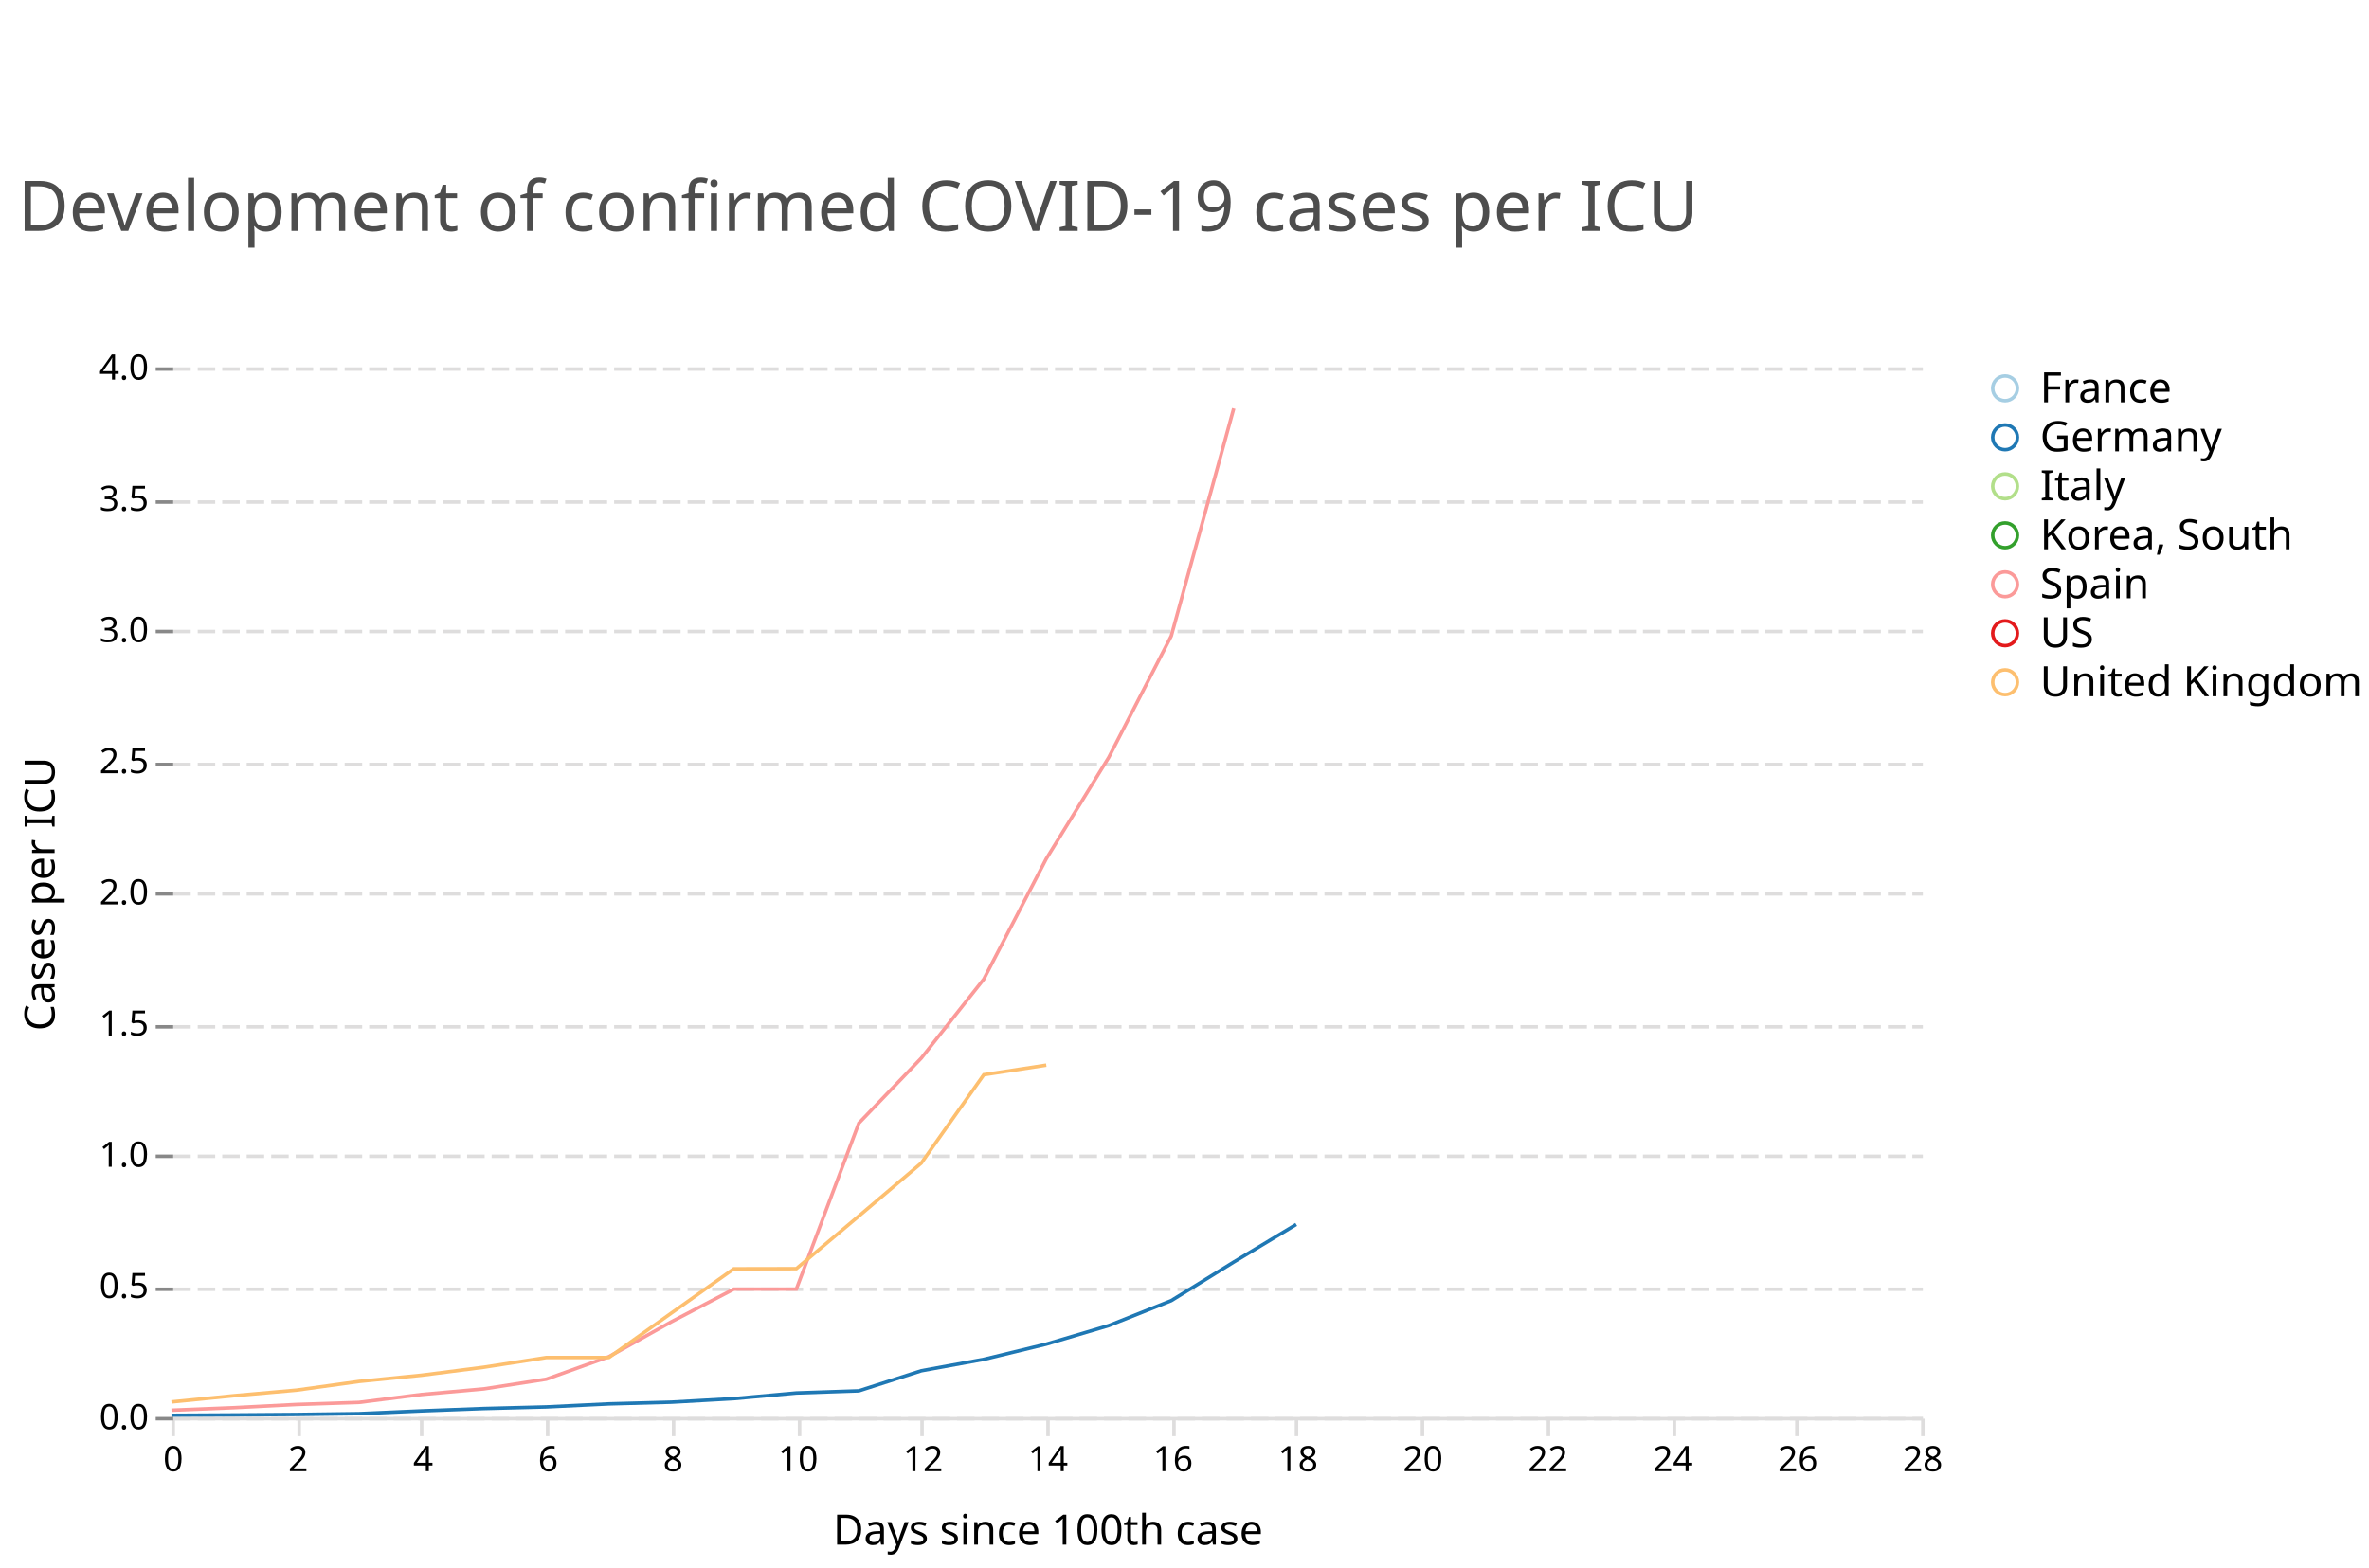
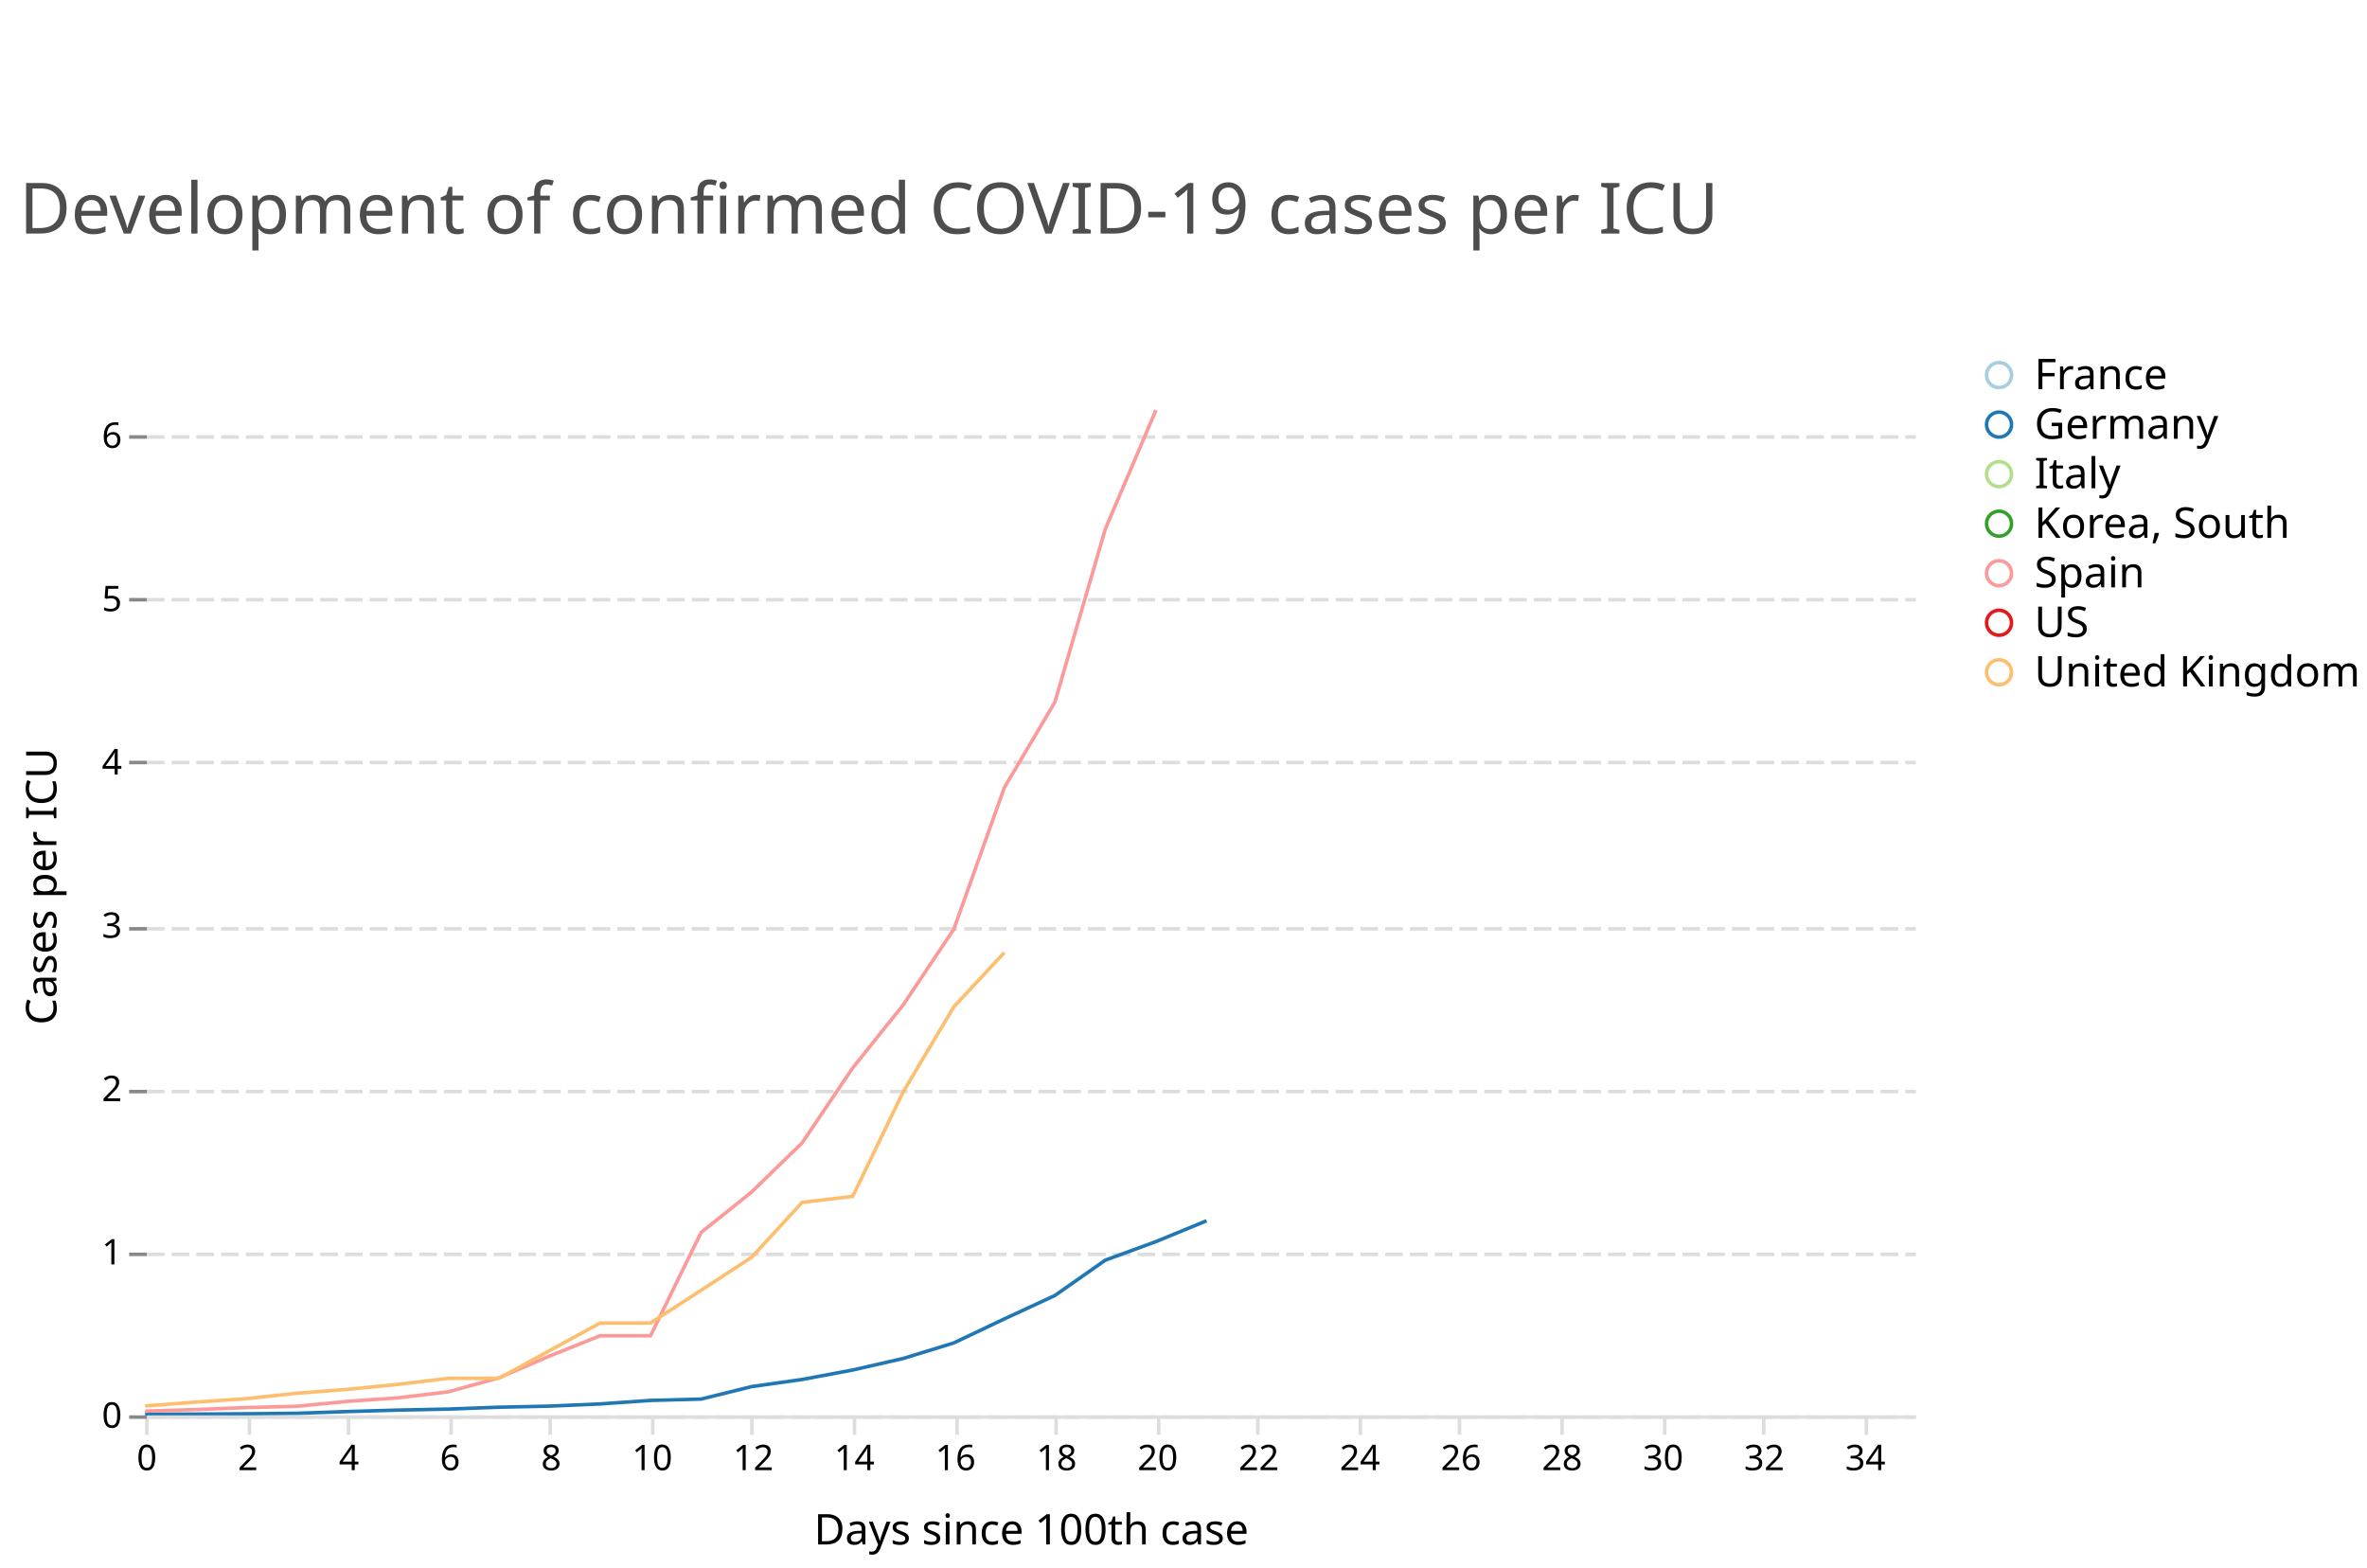
- <svg xmlns="http://www.w3.org/2000/svg" class="marks" width="1015.5" height="672" viewBox="0 0 677 448" version="1.1">
-   <g transform="translate(49,105)">
+ <svg xmlns="http://www.w3.org/2000/svg" class="marks" width="1003.5" height="664.5" viewBox="0 0 669 443" version="1.1">
+   <g transform="translate(41,100)">
    <g class="mark-group role-frame root">
      <g transform="translate(0,0)">
        <path class="background" d="M0,0h500v300h-500Z" style="fill: none; stroke: #ddd; stroke-width: 0;" />
        <g>
          <g class="mark-group role-axis">
            <g transform="translate(0.5,0.5)">
              <path class="background" d="M0,0h0v0h0Z" style="pointer-events: none; fill: none;" />
              <g>
                <g class="mark-rule role-axis-grid" style="pointer-events: none;">
                  <line transform="translate(0,300)" x2="500" y2="0" style="fill: none; stroke: #DEDDDD; stroke-width: 1; stroke-dasharray: 5,2; opacity: 1;" />
-                   <line transform="translate(0,263)" x2="500" y2="0" style="fill: none; stroke: #DEDDDD; stroke-width: 1; stroke-dasharray: 5,2; opacity: 1;" />
-                   <line transform="translate(0,225)" x2="500" y2="0" style="fill: none; stroke: #DEDDDD; stroke-width: 1; stroke-dasharray: 5,2; opacity: 1;" />
-                   <line transform="translate(0,188)" x2="500" y2="0" style="fill: none; stroke: #DEDDDD; stroke-width: 1; stroke-dasharray: 5,2; opacity: 1;" />
-                   <line transform="translate(0,150)" x2="500" y2="0" style="fill: none; stroke: #DEDDDD; stroke-width: 1; stroke-dasharray: 5,2; opacity: 1;" />
-                   <line transform="translate(0,113)" x2="500" y2="0" style="fill: none; stroke: #DEDDDD; stroke-width: 1; stroke-dasharray: 5,2; opacity: 1;" />
-                   <line transform="translate(0,75)" x2="500" y2="0" style="fill: none; stroke: #DEDDDD; stroke-width: 1; stroke-dasharray: 5,2; opacity: 1;" />
-                   <line transform="translate(0,38)" x2="500" y2="0" style="fill: none; stroke: #DEDDDD; stroke-width: 1; stroke-dasharray: 5,2; opacity: 1;" />
-                   <line transform="translate(0,0)" x2="500" y2="0" style="fill: none; stroke: #DEDDDD; stroke-width: 1; stroke-dasharray: 5,2; opacity: 1;" />
+                   <line transform="translate(0,254)" x2="500" y2="0" style="fill: none; stroke: #DEDDDD; stroke-width: 1; stroke-dasharray: 5,2; opacity: 1;" />
+                   <line transform="translate(0,208)" x2="500" y2="0" style="fill: none; stroke: #DEDDDD; stroke-width: 1; stroke-dasharray: 5,2; opacity: 1;" />
+                   <line transform="translate(0,162)" x2="500" y2="0" style="fill: none; stroke: #DEDDDD; stroke-width: 1; stroke-dasharray: 5,2; opacity: 1;" />
+                   <line transform="translate(0,115)" x2="500" y2="0" style="fill: none; stroke: #DEDDDD; stroke-width: 1; stroke-dasharray: 5,2; opacity: 1;" />
+                   <line transform="translate(0,69)" x2="500" y2="0" style="fill: none; stroke: #DEDDDD; stroke-width: 1; stroke-dasharray: 5,2; opacity: 1;" />
+                   <line transform="translate(0,23)" x2="500" y2="0" style="fill: none; stroke: #DEDDDD; stroke-width: 1; stroke-dasharray: 5,2; opacity: 1;" />
                </g>
              </g>
              <path class="foreground" d="" style="pointer-events: none; display: none; fill: none;" />
            </g>
          </g>
          <g class="mark-group role-scope pathgroup">
            <g transform="translate(0,0)">
              <path class="background" d="M0,0h500v300h-500Z" style="fill: none;" />
              <g>
                <g class="mark-line role-mark marks">
                  <path style="fill: none; stroke: #a6cee3; stroke-width: 1;" />
                </g>
              </g>
              <path class="foreground" d="" style="display: none; fill: none;" />
            </g>
            <g transform="translate(0,0)">
              <path class="background" d="M0,0h500v300h-500Z" style="fill: none;" />
              <g>
                <g class="mark-line role-mark marks">
-                   <path d="M0,299.533L17.857,299.429L35.714,299.296L53.571,299.059L71.429,298.269L89.286,297.593L107.143,297.13L125,296.264L142.857,295.776L160.714,294.766L178.571,293.146L196.429,292.536L214.286,286.799L232.143,283.53L250,279.184L267.857,273.878L285.714,266.748L303.571,255.72L321.429,244.969" style="fill: none; stroke: #1f78b4; stroke-width: 1;" />
+                   <path d="M0,299.713L14.286,299.649L28.571,299.567L42.857,299.421L57.143,298.935L71.429,298.519L85.714,298.234L100,297.701L114.286,297.4L128.571,296.779L142.857,295.782L157.143,295.407L171.429,291.876L185.714,289.865L200,287.19L214.286,283.925L228.571,279.537L242.857,272.751L257.143,266.135L271.429,256.126L285.714,250.898L300,245.018" style="fill: none; stroke: #1f78b4; stroke-width: 1;" />
                </g>
              </g>
              <path class="foreground" d="" style="display: none; fill: none;" />
            </g>
            <g transform="translate(0,0)">
              <path class="background" d="M0,0h500v300h-500Z" style="fill: none;" />
              <g>
                <g class="mark-line role-mark marks">
                  <path style="fill: none; stroke: #b2df8a; stroke-width: 1;" />
                </g>
              </g>
              <path class="foreground" d="" style="display: none; fill: none;" />
            </g>
            <g transform="translate(0,0)">
              <path class="background" d="M0,0h500v300h-500Z" style="fill: none;" />
              <g>
                <g class="mark-line role-mark marks">
                  <path style="fill: none; stroke: #33a02c; stroke-width: 1;" />
                </g>
              </g>
              <path class="foreground" d="" style="display: none; fill: none;" />
            </g>
            <g transform="translate(0,0)">
              <path class="background" d="M0,0h500v300h-500Z" style="fill: none;" />
              <g>
                <g class="mark-line role-mark marks">
-                   <path d="M0,298.074L17.857,297.352L35.714,296.437L53.571,295.844L71.429,293.581L89.286,291.976L107.143,289.2L125,282.781L142.857,272.8L160.714,263.46L178.571,263.46L196.429,216.04L214.286,197.442L232.143,174.863L250,140.458L267.857,111.476L285.714,76.782L303.571,11.742" style="fill: none; stroke: #fb9a99; stroke-width: 1;" />
+                   <path d="M0,298.815L14.286,298.371L28.571,297.808L42.857,297.442L57.143,296.05L71.429,295.062L85.714,293.354L100,289.404L114.286,283.261L128.571,277.514L142.857,277.514L157.143,248.333L171.429,236.887L185.714,222.993L200,201.82L214.286,183.985L228.571,162.635L242.857,122.61L257.143,98.446L271.429,49.425L285.714,15.908" style="fill: none; stroke: #fb9a99; stroke-width: 1;" />
                </g>
              </g>
              <path class="foreground" d="" style="display: none; fill: none;" />
            </g>
            <g transform="translate(0,0)">
              <path class="background" d="M0,0h500v300h-500Z" style="fill: none;" />
              <g>
                <g class="mark-line role-mark marks">
                  <path style="fill: none; stroke: #e31a1c; stroke-width: 1;" />
                </g>
              </g>
              <path class="foreground" d="" style="display: none; fill: none;" />
            </g>
            <g transform="translate(0,0)">
              <path class="background" d="M0,0h500v300h-500Z" style="fill: none;" />
              <g>
                <g class="mark-line role-mark marks">
-                   <path d="M0,295.706L17.857,293.929L35.714,292.337L53.571,289.856L71.429,288.079L89.286,285.784L107.143,283.008L125,283.008L142.857,270.31L160.714,257.649L178.571,257.612L196.429,242.581L214.286,227.44L232.143,202.192L250,199.452" style="fill: none; stroke: #fdbf6f; stroke-width: 1;" />
+                   <path d="M0,297.357L14.286,296.264L28.571,295.284L42.857,293.758L57.143,292.664L71.429,291.252L85.714,289.543L100,289.543L114.286,281.729L128.571,273.938L142.857,273.915L157.143,264.665L171.429,255.348L185.714,239.81L200,238.125L214.286,208.554L228.571,184.564L242.857,169.209" style="fill: none; stroke: #fdbf6f; stroke-width: 1;" />
                </g>
              </g>
              <path class="foreground" d="" style="display: none; fill: none;" />
            </g>
          </g>
          <g class="mark-group role-legend">
            <g transform="translate(518,0)">
              <path class="background" d="M0,0h105v96h-105Z" style="pointer-events: none; fill: none;" />
              <g>
                <g class="mark-group role-legend-entry">
                  <g transform="translate(0,0)">
                    <path class="background" d="M0,0h0v0h0Z" style="pointer-events: none; fill: none;" />
                    <g>
                      <g class="mark-group role-scope">
                        <g transform="translate(0,0)">
                          <path class="background" d="M0,0h104.224v12h-104.224Z" style="pointer-events: none; fill: none; opacity: 1;" />
                          <g>
                            <g class="mark-symbol role-legend-symbol" style="pointer-events: none;">
                              <path transform="translate(6,6)" d="M3.536,0A3.536,3.536,0,1,1,-3.536,0A3.536,3.536,0,1,1,3.536,0" style="fill: none; stroke: #a6cee3; stroke-width: 1; opacity: 1;" />
                            </g>
                            <g class="mark-text role-legend-label" style="pointer-events: none;">
                              <text text-anchor="start" transform="translate(16,10)" style="font-family: Avenir; font-size: 12px; fill: #000; opacity: 1;">France</text>
                            </g>
                          </g>
                          <path class="foreground" d="" style="pointer-events: none; display: none; fill: none;" />
                        </g>
                        <g transform="translate(0,14)">
                          <path class="background" d="M0,0h104.224v12h-104.224Z" style="pointer-events: none; fill: none; opacity: 1;" />
                          <g>
                            <g class="mark-symbol role-legend-symbol" style="pointer-events: none;">
                              <path transform="translate(6,6)" d="M3.536,0A3.536,3.536,0,1,1,-3.536,0A3.536,3.536,0,1,1,3.536,0" style="fill: none; stroke: #1f78b4; stroke-width: 1; opacity: 1;" />
                            </g>
                            <g class="mark-text role-legend-label" style="pointer-events: none;">
                              <text text-anchor="start" transform="translate(16,10)" style="font-family: Avenir; font-size: 12px; fill: #000; opacity: 1;">Germany</text>
                            </g>
                          </g>
                          <path class="foreground" d="" style="pointer-events: none; display: none; fill: none;" />
                        </g>
                        <g transform="translate(0,28)">
                          <path class="background" d="M0,0h104.224v12h-104.224Z" style="pointer-events: none; fill: none; opacity: 1;" />
                          <g>
                            <g class="mark-symbol role-legend-symbol" style="pointer-events: none;">
                              <path transform="translate(6,6)" d="M3.536,0A3.536,3.536,0,1,1,-3.536,0A3.536,3.536,0,1,1,3.536,0" style="fill: none; stroke: #b2df8a; stroke-width: 1; opacity: 1;" />
                            </g>
                            <g class="mark-text role-legend-label" style="pointer-events: none;">
                              <text text-anchor="start" transform="translate(16,10)" style="font-family: Avenir; font-size: 12px; fill: #000; opacity: 1;">Italy</text>
                            </g>
                          </g>
                          <path class="foreground" d="" style="pointer-events: none; display: none; fill: none;" />
                        </g>
                        <g transform="translate(0,42)">
                          <path class="background" d="M0,0h104.224v12h-104.224Z" style="pointer-events: none; fill: none; opacity: 1;" />
                          <g>
                            <g class="mark-symbol role-legend-symbol" style="pointer-events: none;">
                              <path transform="translate(6,6)" d="M3.536,0A3.536,3.536,0,1,1,-3.536,0A3.536,3.536,0,1,1,3.536,0" style="fill: none; stroke: #33a02c; stroke-width: 1; opacity: 1;" />
                            </g>
                            <g class="mark-text role-legend-label" style="pointer-events: none;">
                              <text text-anchor="start" transform="translate(16,10)" style="font-family: Avenir; font-size: 12px; fill: #000; opacity: 1;">Korea, South</text>
                            </g>
                          </g>
                          <path class="foreground" d="" style="pointer-events: none; display: none; fill: none;" />
                        </g>
                        <g transform="translate(0,56)">
                          <path class="background" d="M0,0h104.224v12h-104.224Z" style="pointer-events: none; fill: none; opacity: 1;" />
                          <g>
                            <g class="mark-symbol role-legend-symbol" style="pointer-events: none;">
                              <path transform="translate(6,6)" d="M3.536,0A3.536,3.536,0,1,1,-3.536,0A3.536,3.536,0,1,1,3.536,0" style="fill: none; stroke: #fb9a99; stroke-width: 1; opacity: 1;" />
                            </g>
                            <g class="mark-text role-legend-label" style="pointer-events: none;">
                              <text text-anchor="start" transform="translate(16,10)" style="font-family: Avenir; font-size: 12px; fill: #000; opacity: 1;">Spain</text>
                            </g>
                          </g>
                          <path class="foreground" d="" style="pointer-events: none; display: none; fill: none;" />
                        </g>
                        <g transform="translate(0,70)">
                          <path class="background" d="M0,0h104.224v12h-104.224Z" style="pointer-events: none; fill: none; opacity: 1;" />
                          <g>
                            <g class="mark-symbol role-legend-symbol" style="pointer-events: none;">
                              <path transform="translate(6,6)" d="M3.536,0A3.536,3.536,0,1,1,-3.536,0A3.536,3.536,0,1,1,3.536,0" style="fill: none; stroke: #e31a1c; stroke-width: 1; opacity: 1;" />
                            </g>
                            <g class="mark-text role-legend-label" style="pointer-events: none;">
                              <text text-anchor="start" transform="translate(16,10)" style="font-family: Avenir; font-size: 12px; fill: #000; opacity: 1;">US</text>
                            </g>
                          </g>
                          <path class="foreground" d="" style="pointer-events: none; display: none; fill: none;" />
                        </g>
                        <g transform="translate(0,84)">
                          <path class="background" d="M0,0h104.224v12h-104.224Z" style="pointer-events: none; fill: none; opacity: 1;" />
                          <g>
                            <g class="mark-symbol role-legend-symbol" style="pointer-events: none;">
                              <path transform="translate(6,6)" d="M3.536,0A3.536,3.536,0,1,1,-3.536,0A3.536,3.536,0,1,1,3.536,0" style="fill: none; stroke: #fdbf6f; stroke-width: 1; opacity: 1;" />
                            </g>
                            <g class="mark-text role-legend-label" style="pointer-events: none;">
                              <text text-anchor="start" transform="translate(16,10)" style="font-family: Avenir; font-size: 12px; fill: #000; opacity: 1;">United Kingdom</text>
                            </g>
                          </g>
                          <path class="foreground" d="" style="pointer-events: none; display: none; fill: none;" />
                        </g>
                      </g>
                    </g>
                    <path class="foreground" d="" style="pointer-events: none; display: none; fill: none;" />
                  </g>
                </g>
              </g>
              <path class="foreground" d="" style="pointer-events: none; display: none; fill: none;" />
            </g>
          </g>
          <g class="mark-group role-title">
-             <g transform="translate(-43.89999,-55)">
+             <g transform="translate(-35.56,-50)">
              <path class="background" d="M0,0h0v0h0Z" style="pointer-events: none; fill: none;" />
              <g>
                <g class="mark-text role-title-text" style="pointer-events: none;">
                  <text text-anchor="start" transform="translate(0,16)" style="font-family: Avenir; font-size: 20px; font-weight: 300; fill: #4d4d4d; opacity: 1;">Development of confirmed COVID-19 cases per ICU</text>
                </g>
              </g>
              <path class="foreground" d="" style="pointer-events: none; display: none; fill: none;" />
            </g>
          </g>
          <g class="mark-group role-axis">
            <g transform="translate(0.5,300.5)">
              <path class="background" d="M0,0h0v0h0Z" style="pointer-events: none; fill: none;" />
              <g>
                <g class="mark-rule role-axis-tick" style="pointer-events: none;">
                  <line transform="translate(0,0)" x2="0" y2="5" style="fill: none; stroke: #DEDDDD; stroke-width: 1; opacity: 1;" />
-                   <line transform="translate(36,0)" x2="0" y2="5" style="fill: none; stroke: #DEDDDD; stroke-width: 1; opacity: 1;" />
-                   <line transform="translate(71,0)" x2="0" y2="5" style="fill: none; stroke: #DEDDDD; stroke-width: 1; opacity: 1;" />
-                   <line transform="translate(107,0)" x2="0" y2="5" style="fill: none; stroke: #DEDDDD; stroke-width: 1; opacity: 1;" />
+                   <line transform="translate(29,0)" x2="0" y2="5" style="fill: none; stroke: #DEDDDD; stroke-width: 1; opacity: 1;" />
+                   <line transform="translate(57,0)" x2="0" y2="5" style="fill: none; stroke: #DEDDDD; stroke-width: 1; opacity: 1;" />
+                   <line transform="translate(86,0)" x2="0" y2="5" style="fill: none; stroke: #DEDDDD; stroke-width: 1; opacity: 1;" />
+                   <line transform="translate(114,0)" x2="0" y2="5" style="fill: none; stroke: #DEDDDD; stroke-width: 1; opacity: 1;" />
                  <line transform="translate(143,0)" x2="0" y2="5" style="fill: none; stroke: #DEDDDD; stroke-width: 1; opacity: 1;" />
-                   <line transform="translate(179,0)" x2="0" y2="5" style="fill: none; stroke: #DEDDDD; stroke-width: 1; opacity: 1;" />
-                   <line transform="translate(214,0)" x2="0" y2="5" style="fill: none; stroke: #DEDDDD; stroke-width: 1; opacity: 1;" />
-                   <line transform="translate(250,0)" x2="0" y2="5" style="fill: none; stroke: #DEDDDD; stroke-width: 1; opacity: 1;" />
+                   <line transform="translate(171,0)" x2="0" y2="5" style="fill: none; stroke: #DEDDDD; stroke-width: 1; opacity: 1;" />
+                   <line transform="translate(200,0)" x2="0" y2="5" style="fill: none; stroke: #DEDDDD; stroke-width: 1; opacity: 1;" />
+                   <line transform="translate(229,0)" x2="0" y2="5" style="fill: none; stroke: #DEDDDD; stroke-width: 1; opacity: 1;" />
+                   <line transform="translate(257,0)" x2="0" y2="5" style="fill: none; stroke: #DEDDDD; stroke-width: 1; opacity: 1;" />
                  <line transform="translate(286,0)" x2="0" y2="5" style="fill: none; stroke: #DEDDDD; stroke-width: 1; opacity: 1;" />
-                   <line transform="translate(321,0)" x2="0" y2="5" style="fill: none; stroke: #DEDDDD; stroke-width: 1; opacity: 1;" />
-                   <line transform="translate(357,0)" x2="0" y2="5" style="fill: none; stroke: #DEDDDD; stroke-width: 1; opacity: 1;" />
-                   <line transform="translate(393,0)" x2="0" y2="5" style="fill: none; stroke: #DEDDDD; stroke-width: 1; opacity: 1;" />
+                   <line transform="translate(314,0)" x2="0" y2="5" style="fill: none; stroke: #DEDDDD; stroke-width: 1; opacity: 1;" />
+                   <line transform="translate(343,0)" x2="0" y2="5" style="fill: none; stroke: #DEDDDD; stroke-width: 1; opacity: 1;" />
+                   <line transform="translate(371,0)" x2="0" y2="5" style="fill: none; stroke: #DEDDDD; stroke-width: 1; opacity: 1;" />
+                   <line transform="translate(400,0)" x2="0" y2="5" style="fill: none; stroke: #DEDDDD; stroke-width: 1; opacity: 1;" />
                  <line transform="translate(429,0)" x2="0" y2="5" style="fill: none; stroke: #DEDDDD; stroke-width: 1; opacity: 1;" />
-                   <line transform="translate(464,0)" x2="0" y2="5" style="fill: none; stroke: #DEDDDD; stroke-width: 1; opacity: 1;" />
-                   <line transform="translate(500,0)" x2="0" y2="5" style="fill: none; stroke: #DEDDDD; stroke-width: 1; opacity: 1;" />
+                   <line transform="translate(457,0)" x2="0" y2="5" style="fill: none; stroke: #DEDDDD; stroke-width: 1; opacity: 1;" />
+                   <line transform="translate(486,0)" x2="0" y2="5" style="fill: none; stroke: #DEDDDD; stroke-width: 1; opacity: 1;" />
                </g>
                <g class="mark-text role-axis-label" style="pointer-events: none;">
                  <text text-anchor="middle" transform="translate(0,15)" style="font-family: Avenir; font-size: 10px; fill: #000; opacity: 1;">0</text>
-                   <text text-anchor="middle" transform="translate(35.71429,15)" style="font-family: Avenir; font-size: 10px; fill: #000; opacity: 1;">2</text>
-                   <text text-anchor="middle" transform="translate(71.42857,15)" style="font-family: Avenir; font-size: 10px; fill: #000; opacity: 1;">4</text>
-                   <text text-anchor="middle" transform="translate(107.1429,15)" style="font-family: Avenir; font-size: 10px; fill: #000; opacity: 1;">6</text>
-                   <text text-anchor="middle" transform="translate(142.8571,15)" style="font-family: Avenir; font-size: 10px; fill: #000; opacity: 1;">8</text>
-                   <text text-anchor="middle" transform="translate(178.5714,15)" style="font-family: Avenir; font-size: 10px; fill: #000; opacity: 1;">10</text>
-                   <text text-anchor="middle" transform="translate(214.2857,15)" style="font-family: Avenir; font-size: 10px; fill: #000; opacity: 1;">12</text>
-                   <text text-anchor="middle" transform="translate(250,15)" style="font-family: Avenir; font-size: 10px; fill: #000; opacity: 1;">14</text>
-                   <text text-anchor="middle" transform="translate(285.7143,15)" style="font-family: Avenir; font-size: 10px; fill: #000; opacity: 1;">16</text>
-                   <text text-anchor="middle" transform="translate(321.4286,15)" style="font-family: Avenir; font-size: 10px; fill: #000; opacity: 1;">18</text>
-                   <text text-anchor="middle" transform="translate(357.1429,15)" style="font-family: Avenir; font-size: 10px; fill: #000; opacity: 1;">20</text>
-                   <text text-anchor="middle" transform="translate(392.8571,15)" style="font-family: Avenir; font-size: 10px; fill: #000; opacity: 1;">22</text>
-                   <text text-anchor="middle" transform="translate(428.5714,15)" style="font-family: Avenir; font-size: 10px; fill: #000; opacity: 1;">24</text>
-                   <text text-anchor="middle" transform="translate(464.2857,15)" style="font-family: Avenir; font-size: 10px; fill: #000; opacity: 1;">26</text>
-                   <text text-anchor="middle" transform="translate(500,15)" style="font-family: Avenir; font-size: 10px; fill: #000; opacity: 1;">28</text>
+                   <text text-anchor="middle" transform="translate(28.57143,15)" style="font-family: Avenir; font-size: 10px; fill: #000; opacity: 1;">2</text>
+                   <text text-anchor="middle" transform="translate(57.14286,15)" style="font-family: Avenir; font-size: 10px; fill: #000; opacity: 1;">4</text>
+                   <text text-anchor="middle" transform="translate(85.71429,15)" style="font-family: Avenir; font-size: 10px; fill: #000; opacity: 1;">6</text>
+                   <text text-anchor="middle" transform="translate(114.2857,15)" style="font-family: Avenir; font-size: 10px; fill: #000; opacity: 1;">8</text>
+                   <text text-anchor="middle" transform="translate(142.8571,15)" style="font-family: Avenir; font-size: 10px; fill: #000; opacity: 1;">10</text>
+                   <text text-anchor="middle" transform="translate(171.4286,15)" style="font-family: Avenir; font-size: 10px; fill: #000; opacity: 1;">12</text>
+                   <text text-anchor="middle" transform="translate(200,15)" style="font-family: Avenir; font-size: 10px; fill: #000; opacity: 1;">14</text>
+                   <text text-anchor="middle" transform="translate(228.5714,15)" style="font-family: Avenir; font-size: 10px; fill: #000; opacity: 1;">16</text>
+                   <text text-anchor="middle" transform="translate(257.1429,15)" style="font-family: Avenir; font-size: 10px; fill: #000; opacity: 1;">18</text>
+                   <text text-anchor="middle" transform="translate(285.7143,15)" style="font-family: Avenir; font-size: 10px; fill: #000; opacity: 1;">20</text>
+                   <text text-anchor="middle" transform="translate(314.2857,15)" style="font-family: Avenir; font-size: 10px; fill: #000; opacity: 1;">22</text>
+                   <text text-anchor="middle" transform="translate(342.8571,15)" style="font-family: Avenir; font-size: 10px; fill: #000; opacity: 1;">24</text>
+                   <text text-anchor="middle" transform="translate(371.4286,15)" style="font-family: Avenir; font-size: 10px; fill: #000; opacity: 1;">26</text>
+                   <text text-anchor="middle" transform="translate(400,15)" style="font-family: Avenir; font-size: 10px; fill: #000; opacity: 1;">28</text>
+                   <text text-anchor="middle" transform="translate(428.5714,15)" style="font-family: Avenir; font-size: 10px; fill: #000; opacity: 1;">30</text>
+                   <text text-anchor="middle" transform="translate(457.1429,15)" style="font-family: Avenir; font-size: 10px; fill: #000; opacity: 1;">32</text>
+                   <text text-anchor="middle" transform="translate(485.7143,15)" style="font-family: Avenir; font-size: 10px; fill: #000; opacity: 1;">34</text>
                </g>
                <g class="mark-rule role-axis-domain" style="pointer-events: none;">
                  <line transform="translate(0,0)" x2="500" y2="0" style="fill: none; stroke: #DEDDDD; stroke-width: 1; stroke-dashoffset: 10; opacity: 1;" />
                </g>
                <g class="mark-text role-axis-title" style="pointer-events: none;">
                  <text text-anchor="middle" transform="translate(250,36)" style="font-family: Avenir; font-size: 12px; font-weight: 400; fill: #000; opacity: 1;">Days since 100th case</text>
                </g>
              </g>
              <path class="foreground" d="" style="pointer-events: none; display: none; fill: none;" />
            </g>
          </g>
          <g class="mark-group role-axis">
            <g transform="translate(0.5,0.5)">
              <path class="background" d="M0,0h0v0h0Z" style="pointer-events: none; fill: none;" />
              <g>
                <g class="mark-rule role-axis-tick" style="pointer-events: none;">
                  <line transform="translate(0,300)" x2="-5" y2="0" style="fill: none; stroke: #888; stroke-width: 1; opacity: 1;" />
-                   <line transform="translate(0,263)" x2="-5" y2="0" style="fill: none; stroke: #888; stroke-width: 1; opacity: 1;" />
-                   <line transform="translate(0,225)" x2="-5" y2="0" style="fill: none; stroke: #888; stroke-width: 1; opacity: 1;" />
-                   <line transform="translate(0,188)" x2="-5" y2="0" style="fill: none; stroke: #888; stroke-width: 1; opacity: 1;" />
-                   <line transform="translate(0,150)" x2="-5" y2="0" style="fill: none; stroke: #888; stroke-width: 1; opacity: 1;" />
-                   <line transform="translate(0,113)" x2="-5" y2="0" style="fill: none; stroke: #888; stroke-width: 1; opacity: 1;" />
-                   <line transform="translate(0,75)" x2="-5" y2="0" style="fill: none; stroke: #888; stroke-width: 1; opacity: 1;" />
-                   <line transform="translate(0,38)" x2="-5" y2="0" style="fill: none; stroke: #888; stroke-width: 1; opacity: 1;" />
-                   <line transform="translate(0,0)" x2="-5" y2="0" style="fill: none; stroke: #888; stroke-width: 1; opacity: 1;" />
+                   <line transform="translate(0,254)" x2="-5" y2="0" style="fill: none; stroke: #888; stroke-width: 1; opacity: 1;" />
+                   <line transform="translate(0,208)" x2="-5" y2="0" style="fill: none; stroke: #888; stroke-width: 1; opacity: 1;" />
+                   <line transform="translate(0,162)" x2="-5" y2="0" style="fill: none; stroke: #888; stroke-width: 1; opacity: 1;" />
+                   <line transform="translate(0,115)" x2="-5" y2="0" style="fill: none; stroke: #888; stroke-width: 1; opacity: 1;" />
+                   <line transform="translate(0,69)" x2="-5" y2="0" style="fill: none; stroke: #888; stroke-width: 1; opacity: 1;" />
+                   <line transform="translate(0,23)" x2="-5" y2="0" style="fill: none; stroke: #888; stroke-width: 1; opacity: 1;" />
                </g>
                <g class="mark-text role-axis-label" style="pointer-events: none;">
-                   <text text-anchor="end" transform="translate(-7,303)" style="font-family: Avenir; font-size: 10px; fill: #000; opacity: 1;">0.0</text>
-                   <text text-anchor="end" transform="translate(-7,265.5)" style="font-family: Avenir; font-size: 10px; fill: #000; opacity: 1;">0.5</text>
-                   <text text-anchor="end" transform="translate(-7,228)" style="font-family: Avenir; font-size: 10px; fill: #000; opacity: 1;">1.0</text>
-                   <text text-anchor="end" transform="translate(-7,190.5)" style="font-family: Avenir; font-size: 10px; fill: #000; opacity: 1;">1.5</text>
-                   <text text-anchor="end" transform="translate(-7,153)" style="font-family: Avenir; font-size: 10px; fill: #000; opacity: 1;">2.0</text>
-                   <text text-anchor="end" transform="translate(-7,115.5)" style="font-family: Avenir; font-size: 10px; fill: #000; opacity: 1;">2.5</text>
-                   <text text-anchor="end" transform="translate(-7,78)" style="font-family: Avenir; font-size: 10px; fill: #000; opacity: 1;">3.0</text>
-                   <text text-anchor="end" transform="translate(-7,40.5)" style="font-family: Avenir; font-size: 10px; fill: #000; opacity: 1;">3.5</text>
-                   <text text-anchor="end" transform="translate(-7,3)" style="font-family: Avenir; font-size: 10px; fill: #000; opacity: 1;">4.0</text>
+                   <text text-anchor="end" transform="translate(-7,303)" style="font-family: Avenir; font-size: 10px; fill: #000; opacity: 1;">0</text>
+                   <text text-anchor="end" transform="translate(-7,256.8462)" style="font-family: Avenir; font-size: 10px; fill: #000; opacity: 1;">1</text>
+                   <text text-anchor="end" transform="translate(-7,210.6923)" style="font-family: Avenir; font-size: 10px; fill: #000; opacity: 1;">2</text>
+                   <text text-anchor="end" transform="translate(-7,164.5385)" style="font-family: Avenir; font-size: 10px; fill: #000; opacity: 1;">3</text>
+                   <text text-anchor="end" transform="translate(-7,118.3846)" style="font-family: Avenir; font-size: 10px; fill: #000; opacity: 1;">4</text>
+                   <text text-anchor="end" transform="translate(-7,72.23077)" style="font-family: Avenir; font-size: 10px; fill: #000; opacity: 1;">5</text>
+                   <text text-anchor="end" transform="translate(-7,26.07692)" style="font-family: Avenir; font-size: 10px; fill: #000; opacity: 1;">6</text>
                </g>
                <g class="mark-text role-axis-title" style="pointer-events: none;">
-                   <text text-anchor="middle" transform="translate(-30.89999,150) rotate(-90) translate(0,-3)" style="font-family: Avenir; font-size: 12px; font-weight: 400; fill: #000; opacity: 1;">Cases per ICU</text>
+                   <text text-anchor="middle" transform="translate(-22.56,150) rotate(-90) translate(0,-3)" style="font-family: Avenir; font-size: 12px; font-weight: 400; fill: #000; opacity: 1;">Cases per ICU</text>
                </g>
              </g>
              <path class="foreground" d="" style="pointer-events: none; display: none; fill: none;" />
            </g>
          </g>
        </g>
        <path class="foreground" d="" style="display: none; fill: none;" />
      </g>
    </g>
  </g>
</svg>
